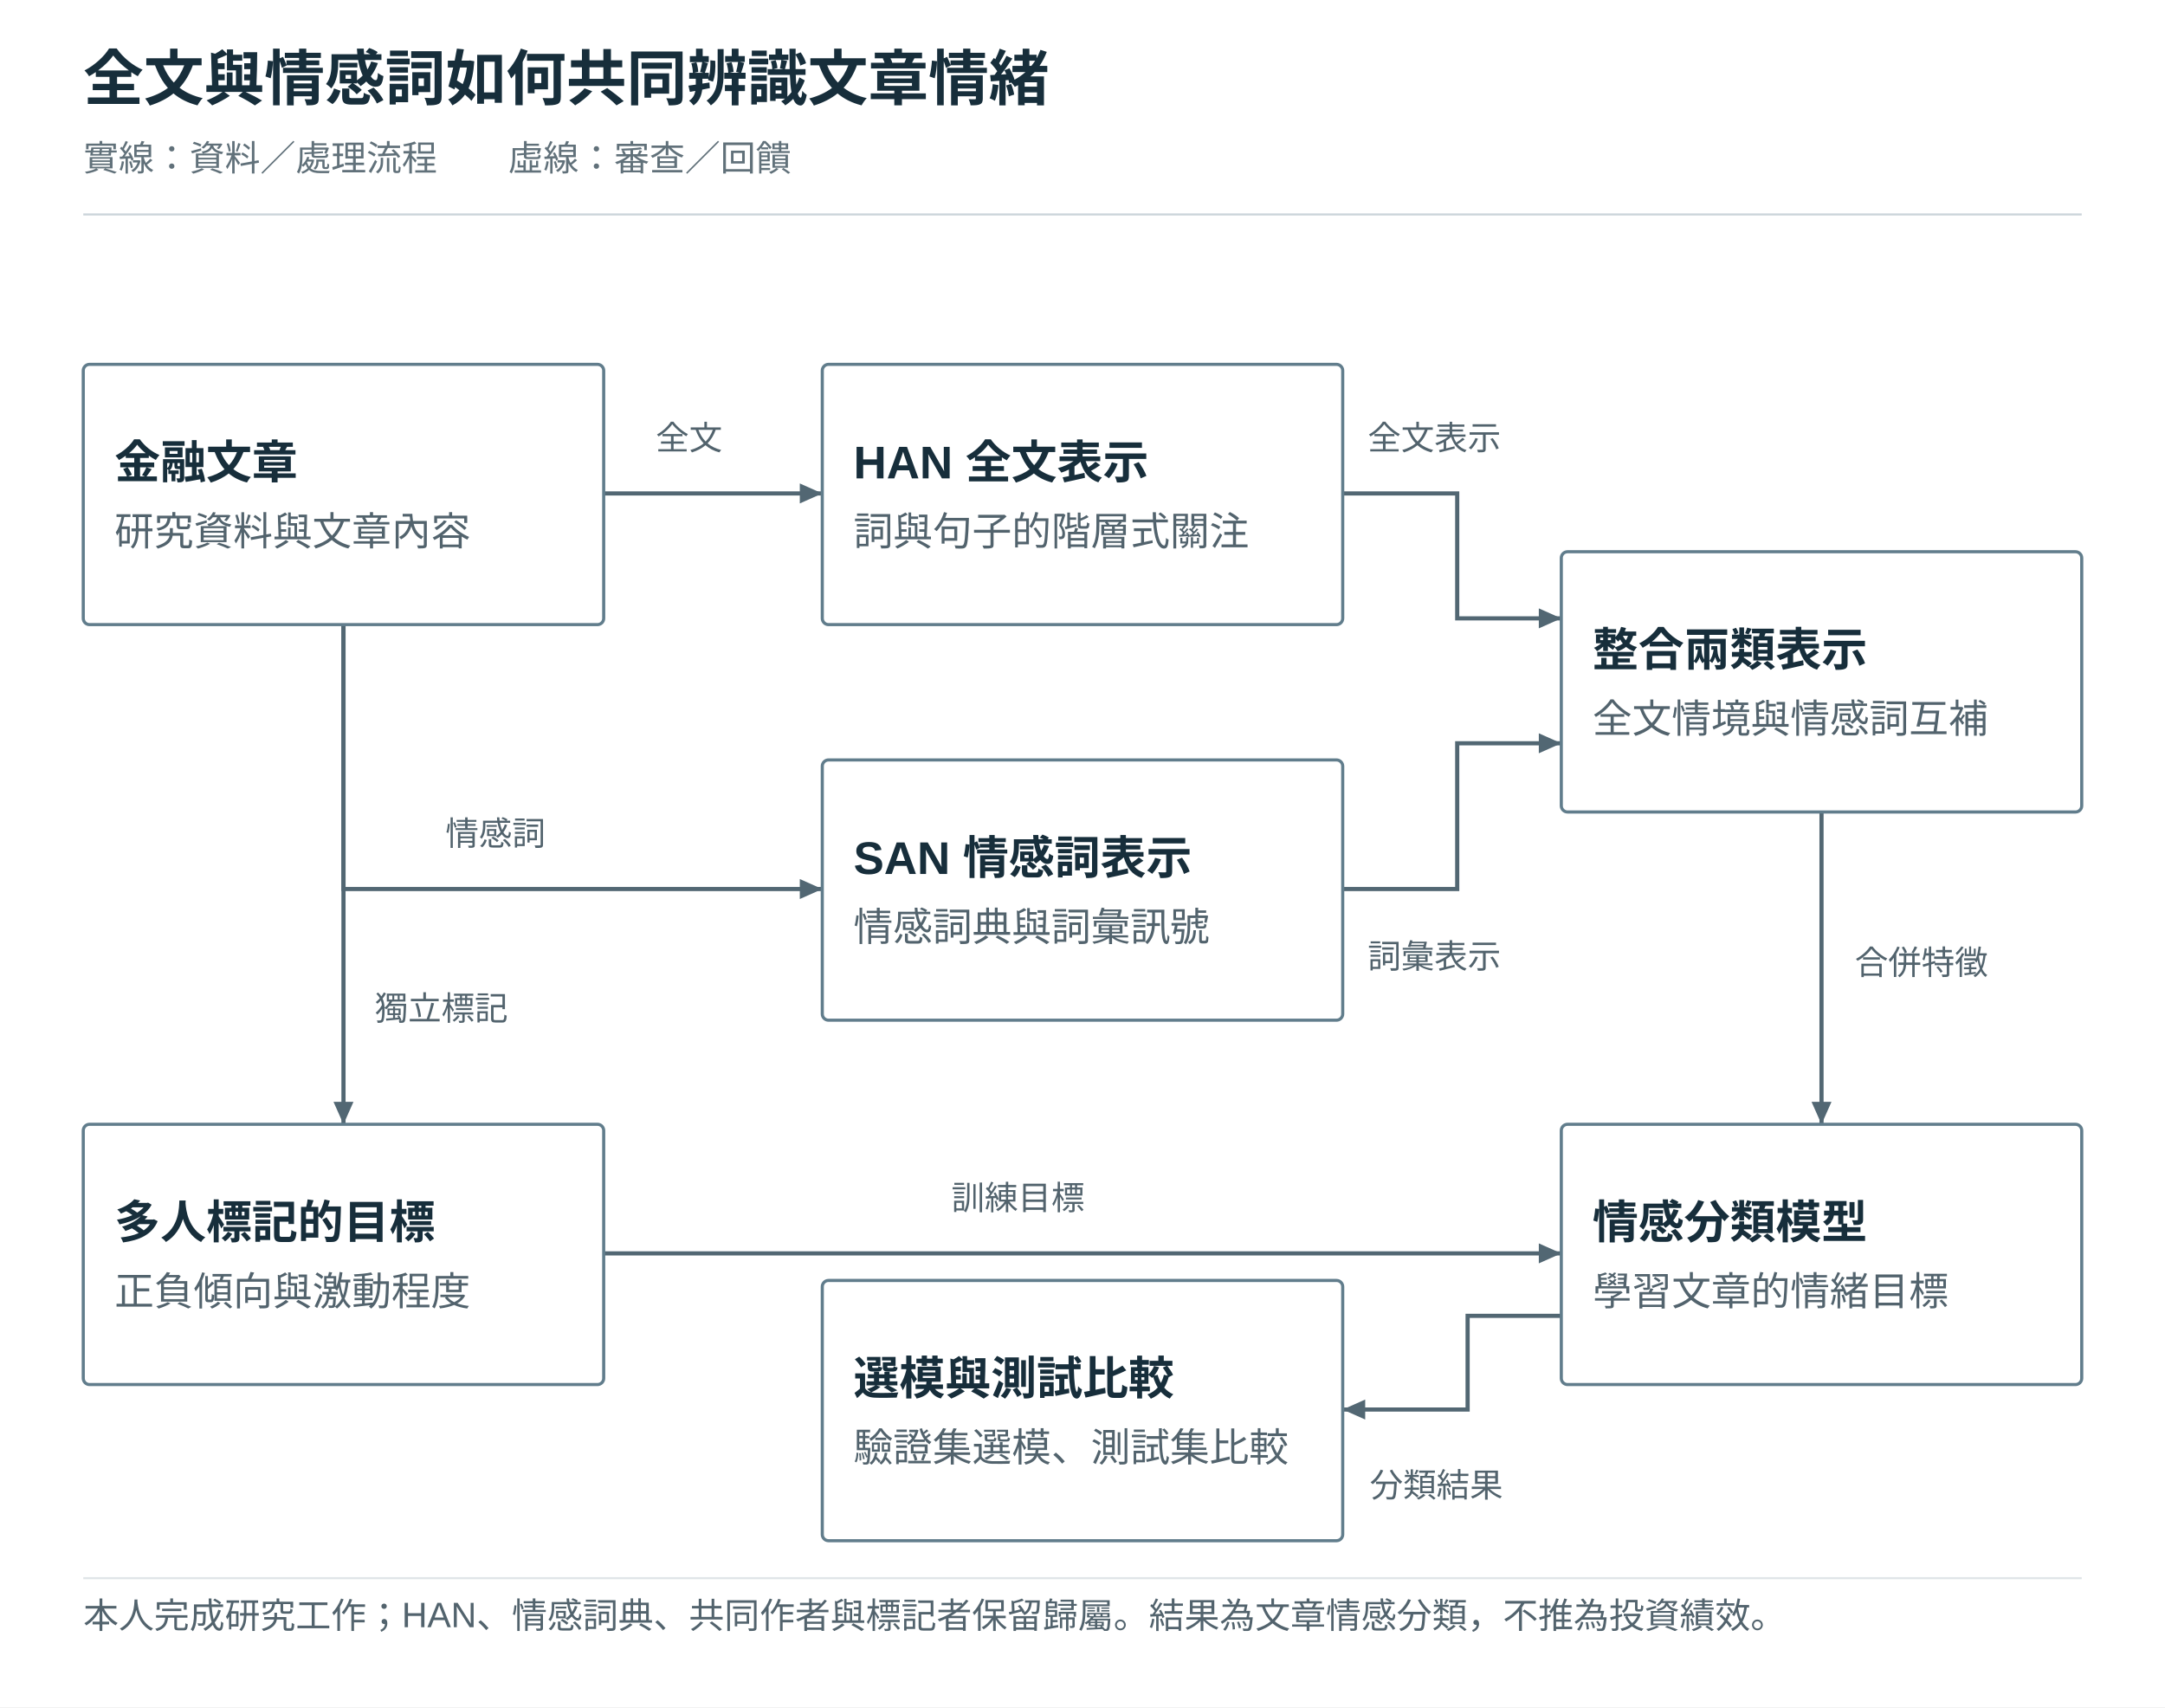
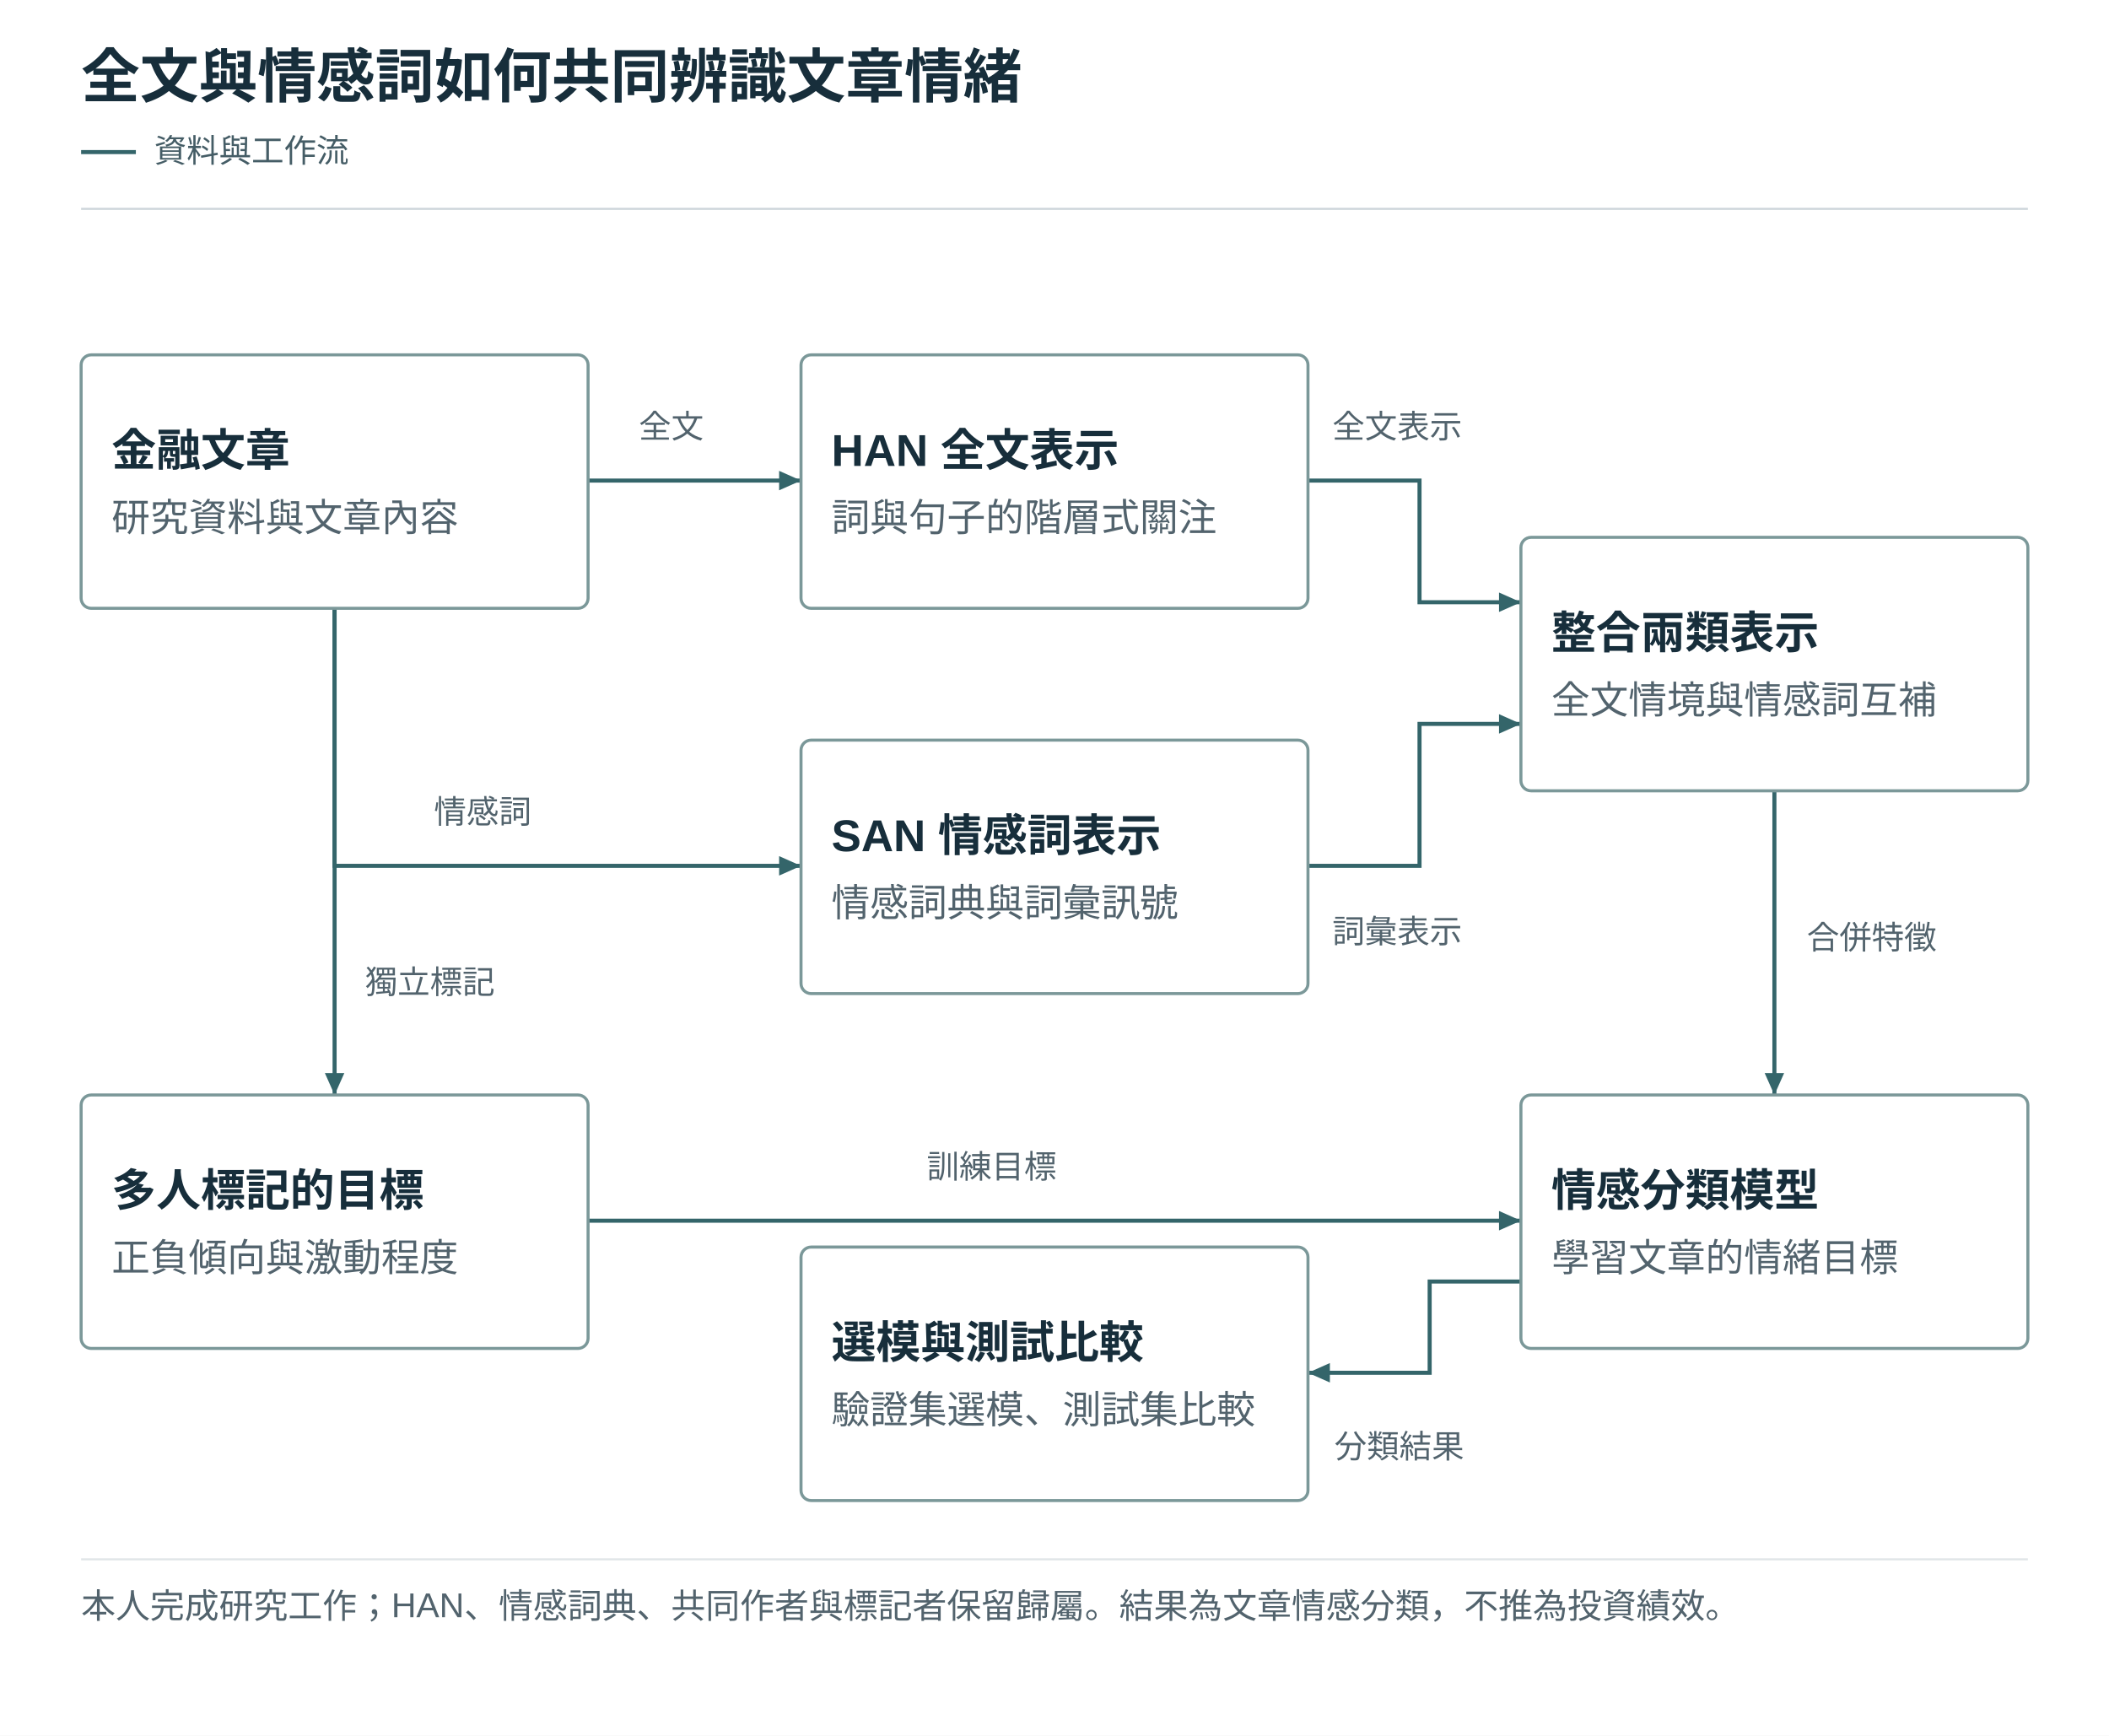
- <svg xmlns="http://www.w3.org/2000/svg" viewBox="0 0 1040 820" role="img" aria-labelledby="title desc" lang="zh-Hant">
+ <svg xmlns="http://www.w3.org/2000/svg" viewBox="0 0 1040 856" role="img" aria-labelledby="title desc" lang="zh-Hant">
  <defs>
    <marker id="market-sentiment-2020-flow-zh" viewBox="0 0 10 10" refX="9" refY="5" markerWidth="6" markerHeight="6" orient="auto">
-       <path d="M0 1L9 5L0 9Z" fill="#526773" />
+       <path d="M0 1L9 5L0 9Z" fill="context-stroke" />
    </marker>
  </defs>
-   <rect width="1040" height="820" fill="#fff" />
+   <rect width="1040" height="856" fill="#fff" />
  <g font-family="Arial,Microsoft JhengHei,sans-serif">
    <text x="40" y="48" fill="#172e3b" font-size="29" font-weight="600">
      <tspan x="40" dy="0">全文與情感詞如何共同辨識文章情緒</tspan>
    </text>
-     <text x="40" y="82" fill="#61717a" font-size="17">
-       <tspan x="40" dy="0">實線：資料／處理流程　　虛線：審查／回饋</tspan>
+     <path d="M40 75H67" stroke="#34656a" stroke-width="2" />
+     <text x="76" y="80" fill="#455d66" font-size="16">
+       <tspan x="76" dy="0">資料與工作流</tspan>
    </text>
    <path d="M40 103H1000" stroke="#ccd5da" />
-     <path d="M290 237H395" fill="none" stroke="#526773" stroke-width="2" marker-end="url(#market-sentiment-2020-flow-zh)" />
-     <path d="M165 300V427H395" fill="none" stroke="#526773" stroke-width="2" marker-end="url(#market-sentiment-2020-flow-zh)" />
-     <path d="M165 300V540" fill="none" stroke="#526773" stroke-width="2" marker-end="url(#market-sentiment-2020-flow-zh)" />
-     <path d="M645 237H700V297H750" fill="none" stroke="#526773" stroke-width="2" marker-end="url(#market-sentiment-2020-flow-zh)" />
-     <path d="M645 427H700V357H750" fill="none" stroke="#526773" stroke-width="2" marker-end="url(#market-sentiment-2020-flow-zh)" />
-     <path d="M875 390V540" fill="none" stroke="#526773" stroke-width="2" marker-end="url(#market-sentiment-2020-flow-zh)" />
-     <path d="M290 602H750" fill="none" stroke="#526773" stroke-width="2" marker-end="url(#market-sentiment-2020-flow-zh)" />
-     <path d="M750 632H705V677H645" fill="none" stroke="#526773" stroke-width="2" marker-end="url(#market-sentiment-2020-flow-zh)" />
-     <rect x="40" y="175" width="250" height="125" rx="3" fill="#fff" stroke="#617d8c" stroke-width="1.5" />
+     <path d="M290 237H395" fill="none" stroke="#34656a" stroke-width="2" marker-end="url(#market-sentiment-2020-flow-zh)" />
+     <path d="M165 300V427H395" fill="none" stroke="#34656a" stroke-width="2" marker-end="url(#market-sentiment-2020-flow-zh)" />
+     <path d="M165 300V540" fill="none" stroke="#34656a" stroke-width="2" marker-end="url(#market-sentiment-2020-flow-zh)" />
+     <path d="M645 237H700V297H750" fill="none" stroke="#34656a" stroke-width="2" marker-end="url(#market-sentiment-2020-flow-zh)" />
+     <path d="M645 427H700V357H750" fill="none" stroke="#34656a" stroke-width="2" marker-end="url(#market-sentiment-2020-flow-zh)" />
+     <path d="M875 390V540" fill="none" stroke="#34656a" stroke-width="2" marker-end="url(#market-sentiment-2020-flow-zh)" />
+     <path d="M290 602H750" fill="none" stroke="#34656a" stroke-width="2" marker-end="url(#market-sentiment-2020-flow-zh)" />
+     <path d="M750 632H705V677H645" fill="none" stroke="#34656a" stroke-width="2" marker-end="url(#market-sentiment-2020-flow-zh)" />
+     <rect x="40" y="175" width="250" height="125" rx="5" fill="#fff" stroke="#7b9899" stroke-width="1.5" />
    <text x="55" y="229.76" fill="#172e3b" font-size="22" font-weight="600">
      <tspan x="55" dy="0">金融文章</tspan>
    </text>
    <text x="55" y="261.92" fill="#52636d" font-size="19">
      <tspan x="55" dy="0">研究資料與文章內容</tspan>
    </text>
-     <rect x="395" y="175" width="250" height="125" rx="3" fill="#fff" stroke="#617d8c" stroke-width="1.5" />
+     <rect x="395" y="175" width="250" height="125" rx="5" fill="#fff" stroke="#7b9899" stroke-width="1.5" />
    <text x="410" y="229.76" fill="#172e3b" font-size="22" font-weight="600">
      <tspan x="410" dy="0">HAN 全文表示</tspan>
    </text>
    <text x="410" y="261.92" fill="#52636d" font-size="19">
      <tspan x="410" dy="0">詞與句子的階層式關注</tspan>
    </text>
-     <rect x="395" y="365" width="250" height="125" rx="3" fill="#fff" stroke="#617d8c" stroke-width="1.5" />
+     <rect x="395" y="365" width="250" height="125" rx="5" fill="#fff" stroke="#7b9899" stroke-width="1.5" />
    <text x="410" y="419.76" fill="#172e3b" font-size="22" font-weight="600">
      <tspan x="410" dy="0">SAN 情感詞表示</tspan>
    </text>
    <text x="410" y="451.92" fill="#52636d" font-size="19">
      <tspan x="410" dy="0">情感詞典與詞彙訊號</tspan>
    </text>
-     <rect x="750" y="265" width="250" height="125" rx="3" fill="#fff" stroke="#617d8c" stroke-width="1.5" />
+     <rect x="750" y="265" width="250" height="125" rx="5" fill="#fff" stroke="#7b9899" stroke-width="1.5" />
    <text x="765" y="319.76" fill="#172e3b" font-size="22" font-weight="600">
      <tspan x="765" dy="0">整合兩類表示</tspan>
    </text>
    <text x="765" y="351.92" fill="#52636d" font-size="19">
      <tspan x="765" dy="0">全文情境與情感詞互補</tspan>
    </text>
-     <rect x="40" y="540" width="250" height="125" rx="3" fill="#fff" stroke="#617d8c" stroke-width="1.5" />
+     <rect x="40" y="540" width="250" height="125" rx="5" fill="#fff" stroke="#7b9899" stroke-width="1.5" />
    <text x="55" y="594.76" fill="#172e3b" font-size="22" font-weight="600">
      <tspan x="55" dy="0">多人標記的目標</tspan>
    </text>
    <text x="55" y="626.92" fill="#52636d" font-size="19">
      <tspan x="55" dy="0">正負傾向與激動程度</tspan>
    </text>
-     <rect x="750" y="540" width="250" height="125" rx="3" fill="#fff" stroke="#617d8c" stroke-width="1.5" />
+     <rect x="750" y="540" width="250" height="125" rx="5" fill="#fff" stroke="#7b9899" stroke-width="1.5" />
    <text x="765" y="594.76" fill="#172e3b" font-size="22" font-weight="600">
      <tspan x="765" dy="0">情感分類模型</tspan>
    </text>
    <text x="765" y="626.92" fill="#52636d" font-size="19">
      <tspan x="765" dy="0">學習文章的情緒目標</tspan>
    </text>
-     <rect x="395" y="615" width="250" height="125" rx="3" fill="#fff" stroke="#617d8c" stroke-width="1.5" />
+     <rect x="395" y="615" width="250" height="125" rx="5" fill="#fff" stroke="#7b9899" stroke-width="1.5" />
    <text x="410" y="669.76" fill="#172e3b" font-size="22" font-weight="600">
      <tspan x="410" dy="0">選模與測試比較</tspan>
    </text>
    <text x="410" y="701.92" fill="#52636d" font-size="19">
      <tspan x="410" dy="0">驗證集選模、測試集比較</tspan>
    </text>
    <rect x="311" y="199" width="44" height="23.48" fill="#fff" />
    <text x="315" y="216" fill="#52636d" font-size="16">
      <tspan x="315" dy="0">全文</tspan>
    </text>
    <rect x="210" y="389" width="60" height="23.48" fill="#fff" />
    <text x="214" y="406" fill="#52636d" font-size="16">
      <tspan x="214" dy="0">情感詞</tspan>
    </text>
    <rect x="176" y="473" width="76" height="23.48" fill="#fff" />
    <text x="180" y="490" fill="#52636d" font-size="16">
      <tspan x="180" dy="0">獨立標記</tspan>
    </text>
    <rect x="653" y="199" width="76" height="23.48" fill="#fff" />
    <text x="657" y="216" fill="#52636d" font-size="16">
      <tspan x="657" dy="0">全文表示</tspan>
    </text>
    <rect x="653" y="448" width="76" height="23.48" fill="#fff" />
    <text x="657" y="465" fill="#52636d" font-size="16">
      <tspan x="657" dy="0">詞彙表示</tspan>
    </text>
    <rect x="887" y="451" width="76" height="23.48" fill="#fff" />
    <text x="891" y="468" fill="#52636d" font-size="16">
      <tspan x="891" dy="0">合併特徵</tspan>
    </text>
    <rect x="453" y="564" width="76" height="23.48" fill="#fff" />
    <text x="457" y="581" fill="#52636d" font-size="16">
      <tspan x="457" dy="0">訓練目標</tspan>
    </text>
    <rect x="654" y="702" width="76" height="23.48" fill="#fff" />
    <text x="658" y="719" fill="#52636d" font-size="16">
      <tspan x="658" dy="0">分類結果</tspan>
    </text>
-     <path d="M40 758H1000" stroke="#e0e5e8" />
-     <text x="40" y="782" fill="#52636d" font-size="17">
+     <path d="M40 769H1000" stroke="#e0e5e8" />
+     <text x="40" y="798" fill="#52636d" font-size="17">
      <tspan x="40" dy="0">本人完成研究工作；HAN、情感詞典、共同作者與標記者保留歸屬。結果為文章情感分類，不推為投資績效。</tspan>
    </text>
  </g>
</svg>
